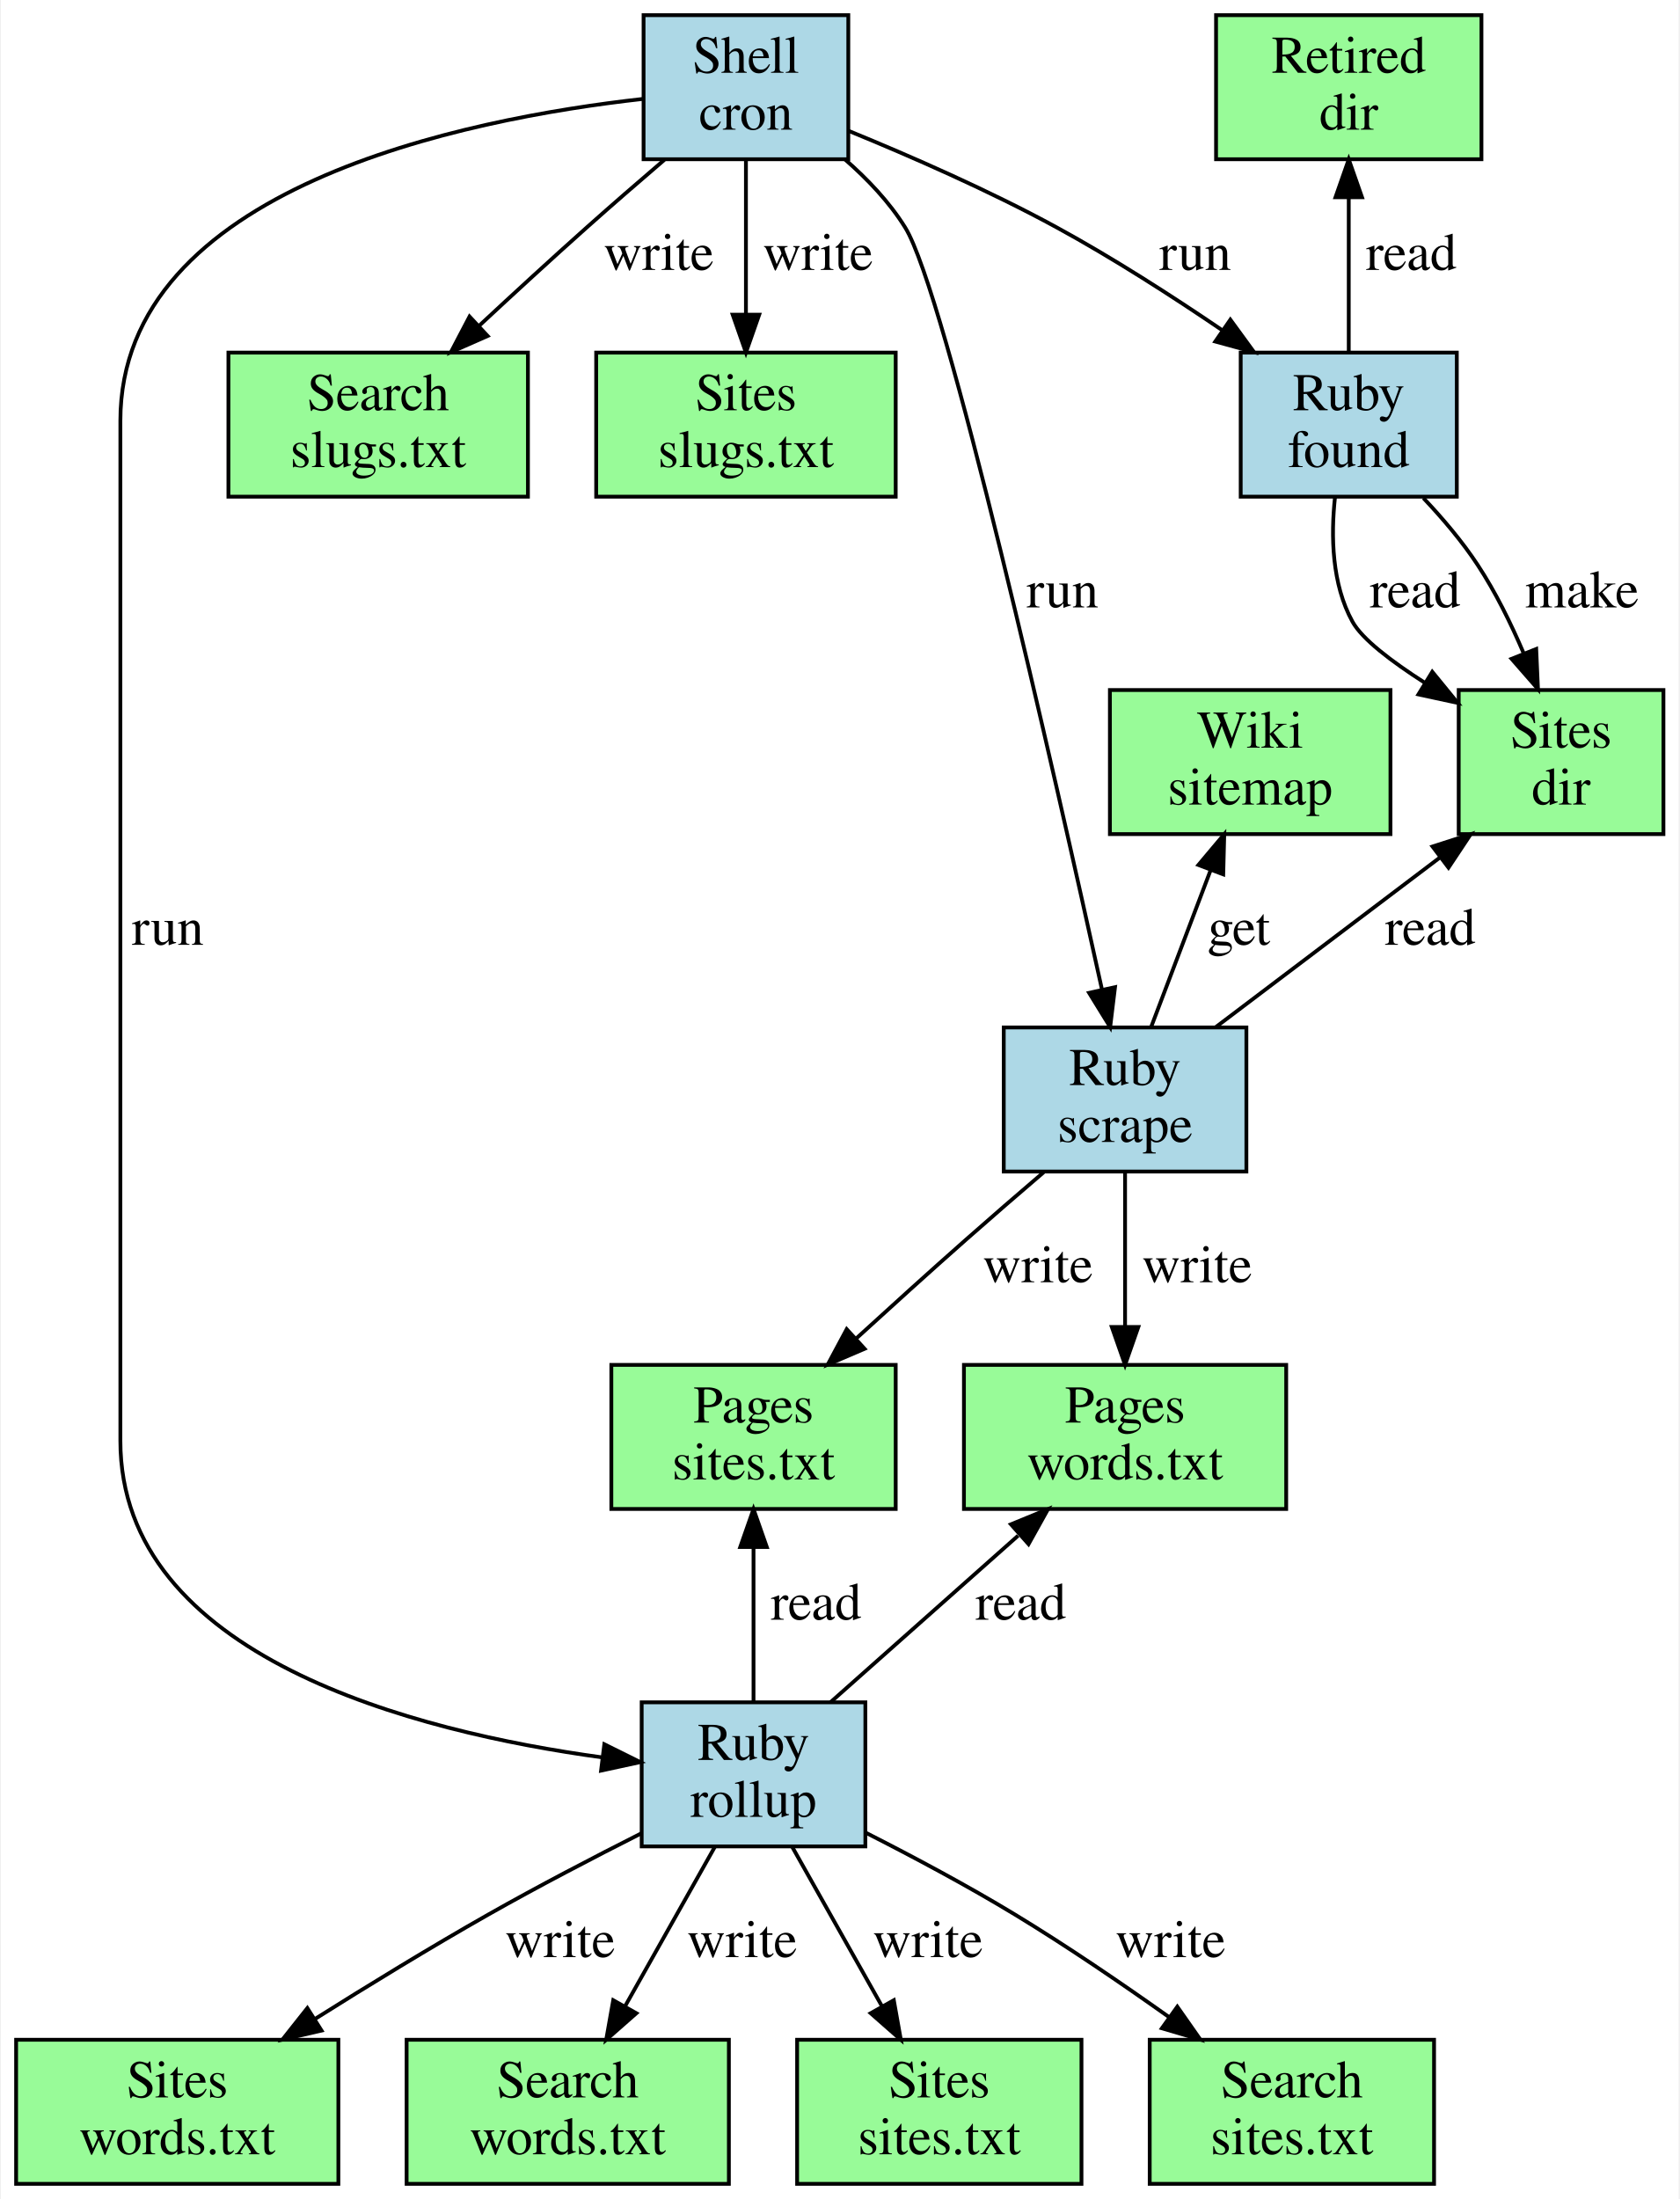
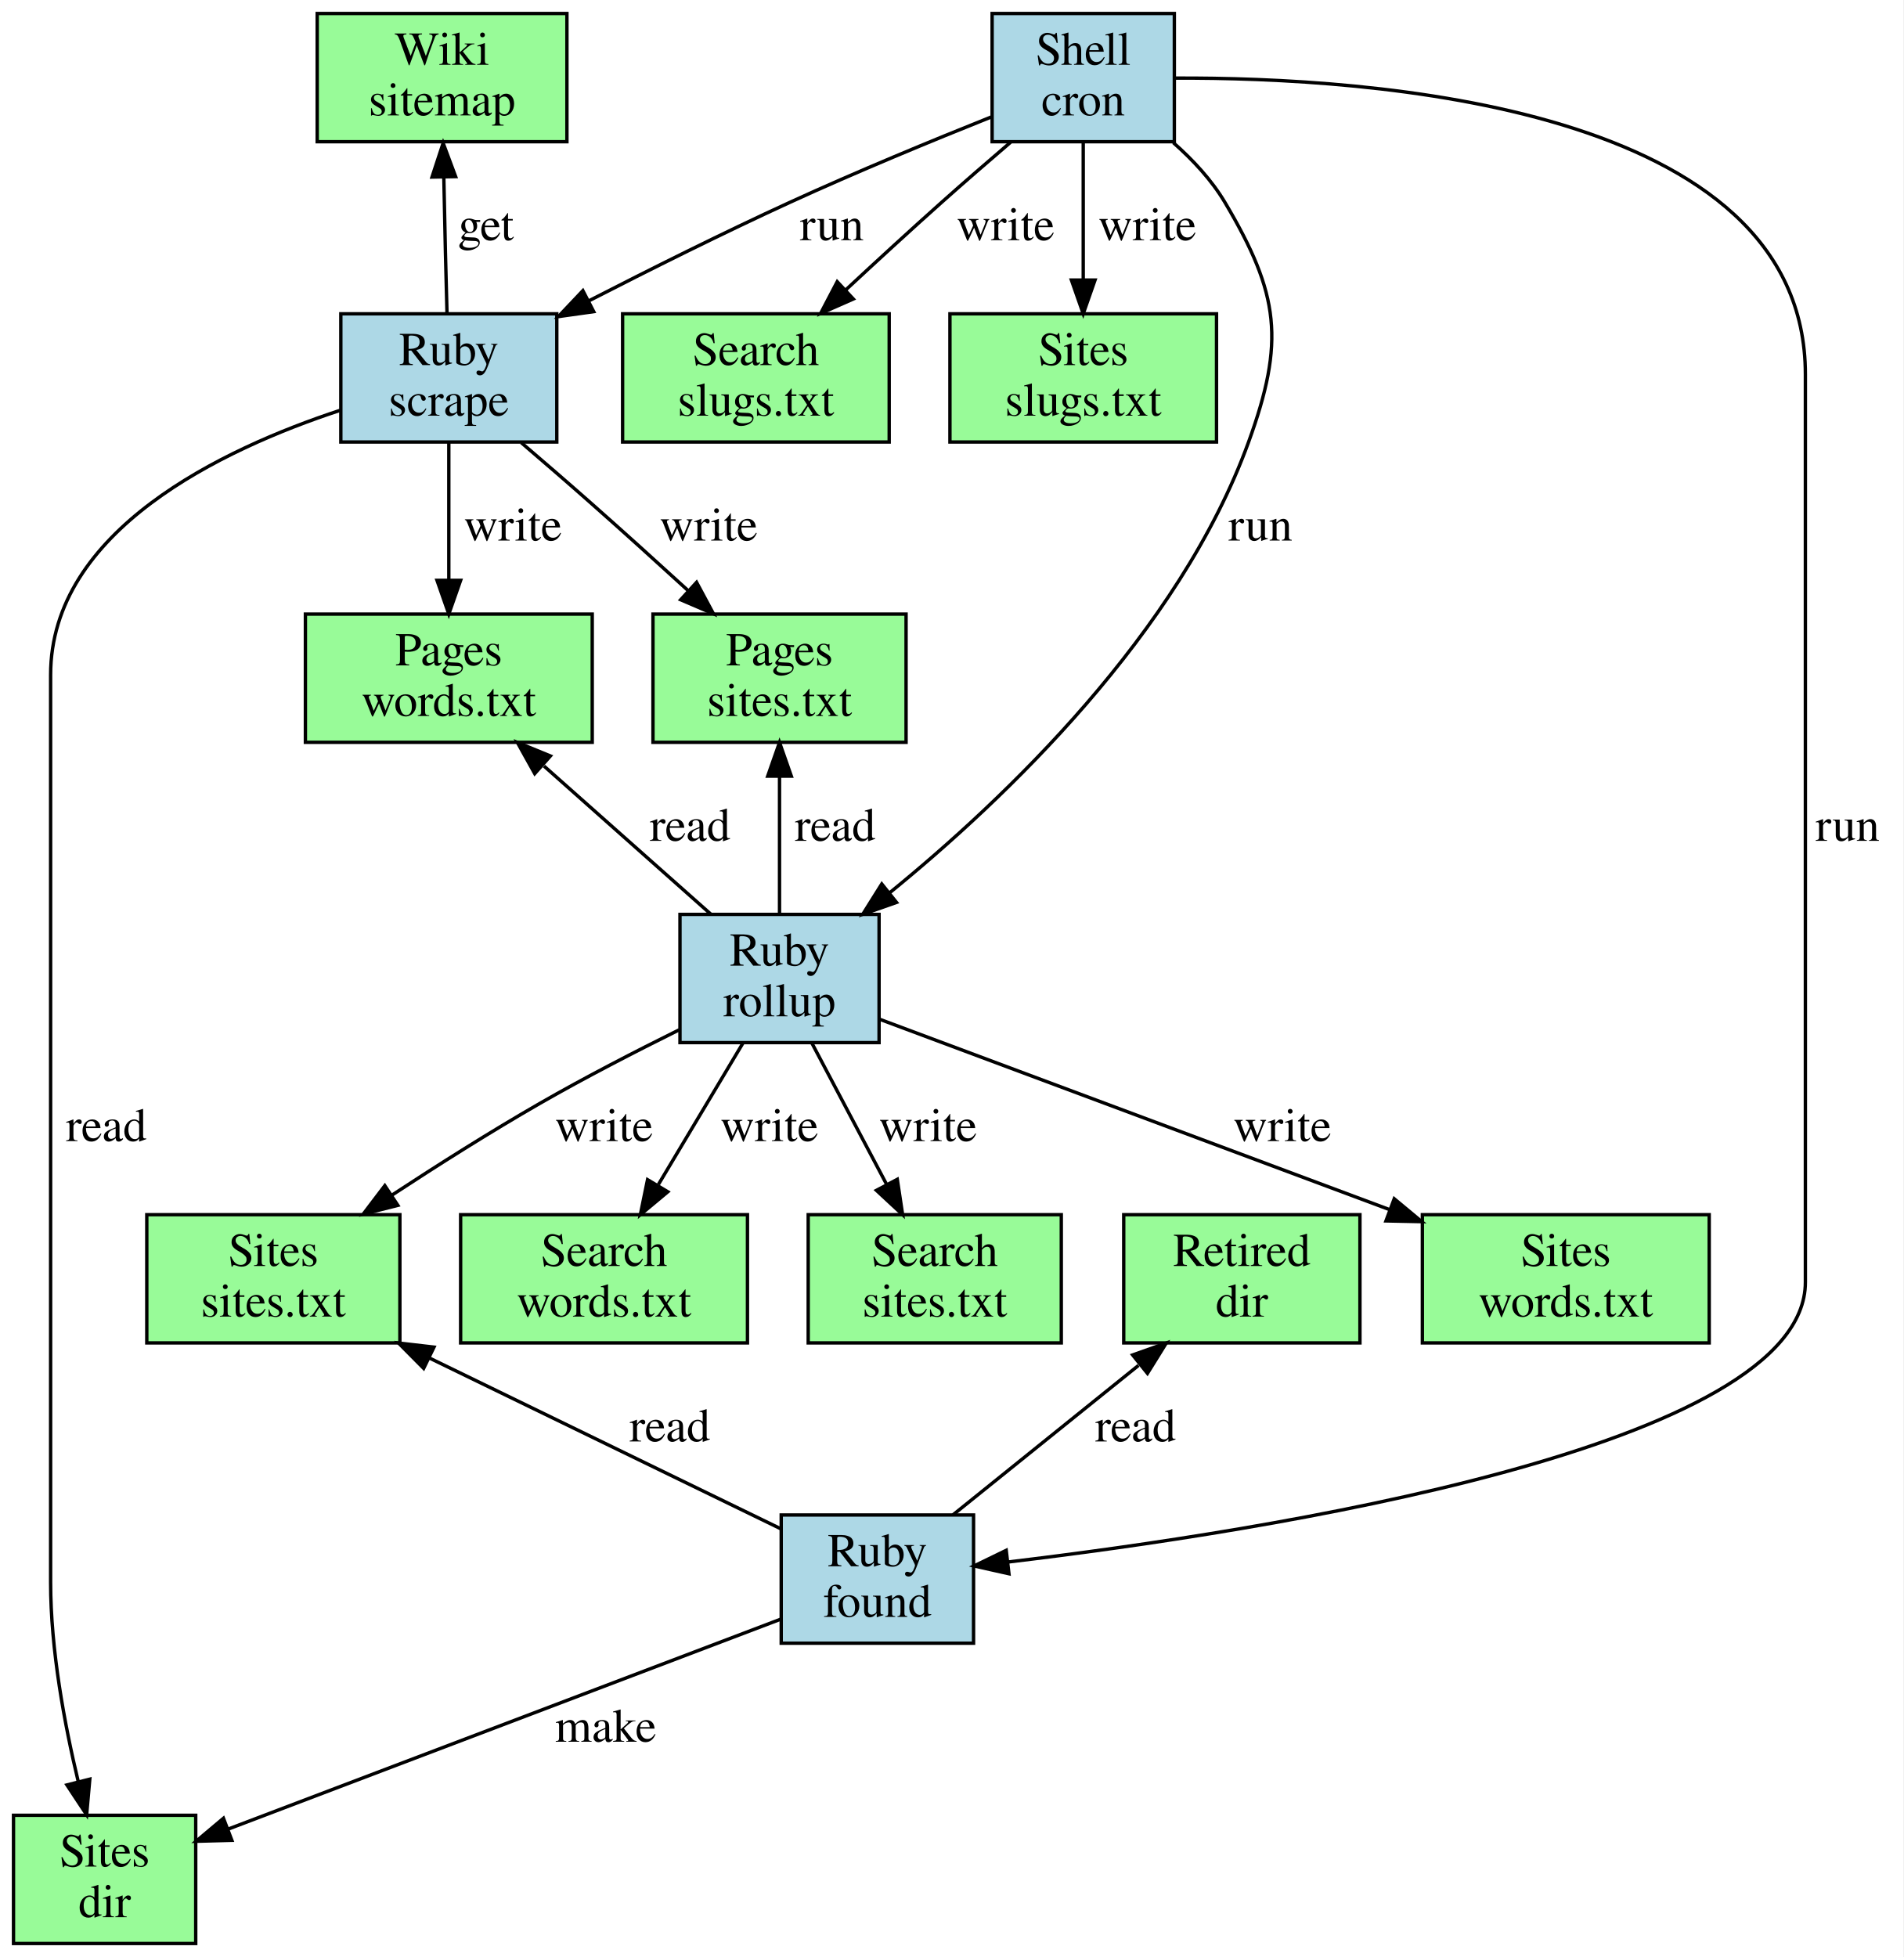
- <svg xmlns="http://www.w3.org/2000/svg" xmlns:xlink="http://www.w3.org/1999/xlink" width="443pt" height="580pt" viewBox="0.00 0.00 442.50 580.00">
+ <svg xmlns="http://www.w3.org/2000/svg" xmlns:xlink="http://www.w3.org/1999/xlink" width="564pt" height="580pt" viewBox="0.00 0.00 564.00 580.00">
  <g id="graph0" class="graph" transform="scale(1 1) rotate(0) translate(4 576)">
-     <polygon fill="white" stroke="transparent" points="-4,4 -4,-576 438.5,-576 438.5,4 -4,4" />
+     <polygon fill="white" stroke="transparent" points="-4,4 -4,-576 560,-576 560,4 -4,4" />
    <g id="node1" class="node">
-       <polygon fill="lightblue" stroke="black" points="219.5,-572 165.5,-572 165.5,-534 219.5,-534 219.5,-572" />
-       <text text-anchor="middle" x="192.5" y="-556.8" font-family="Times,serif" font-size="14.00">Shell</text>
-       <text text-anchor="middle" x="192.5" y="-541.8" font-family="Times,serif" font-size="14.00">cron</text>
+       <polygon fill="lightblue" stroke="black" points="344,-572 290,-572 290,-534 344,-534 344,-572" />
+       <text text-anchor="middle" x="317" y="-556.8" font-family="Times,serif" font-size="14.00">Shell</text>
+       <text text-anchor="middle" x="317" y="-541.8" font-family="Times,serif" font-size="14.00">cron</text>
    </g>
    <g id="node2" class="node">
-       <polygon fill="lightblue" stroke="black" points="324.5,-305 260.5,-305 260.5,-267 324.5,-267 324.5,-305" />
-       <text text-anchor="middle" x="292.5" y="-289.8" font-family="Times,serif" font-size="14.00">Ruby</text>
-       <text text-anchor="middle" x="292.5" y="-274.8" font-family="Times,serif" font-size="14.00">scrape</text>
+       <polygon fill="lightblue" stroke="black" points="161,-483 97,-483 97,-445 161,-445 161,-483" />
+       <text text-anchor="middle" x="129" y="-467.8" font-family="Times,serif" font-size="14.00">Ruby</text>
+       <text text-anchor="middle" x="129" y="-452.8" font-family="Times,serif" font-size="14.00">scrape</text>
    </g>
    <g id="edge1" class="edge">
      <g id="a_edge1">
        <a xlink:href="https://github.com/WardCunningham/search/blob/master/cron.sh#L7" xlink:title="run">
-           <path fill="none" stroke="black" d="M218.58,-533.99C224.55,-528.79 230.35,-522.69 234.5,-516 245.16,-498.81 273.82,-372.19 286.42,-314.95" />
-           <polygon fill="black" stroke="black" points="289.85,-315.63 288.57,-305.11 283.01,-314.13 289.85,-315.63" />
+           <path fill="none" stroke="black" d="M289.73,-541.33C272.47,-534.43 249.76,-525.06 230,-516 210.23,-506.94 188.68,-496.17 170.57,-486.88" />
+           <polygon fill="black" stroke="black" points="171.94,-483.64 161.45,-482.17 168.73,-489.86 171.94,-483.64" />
        </a>
      </g>
      <g id="a_edge1-label">
        <a xlink:href="https://github.com/WardCunningham/search/blob/master/cron.sh#L7" xlink:title="run">
-           <text text-anchor="middle" x="276" y="-415.8" font-family="Times,serif" font-size="14.00">run</text>
+           <text text-anchor="middle" x="242.5" y="-504.8" font-family="Times,serif" font-size="14.00">run</text>
        </a>
      </g>
    </g>
    <g id="node3" class="node">
-       <polygon fill="lightblue" stroke="black" points="224,-127 165,-127 165,-89 224,-89 224,-127" />
-       <text text-anchor="middle" x="194.5" y="-111.8" font-family="Times,serif" font-size="14.00">Ruby</text>
-       <text text-anchor="middle" x="194.5" y="-96.8" font-family="Times,serif" font-size="14.00">rollup</text>
+       <polygon fill="lightblue" stroke="black" points="256.5,-305 197.5,-305 197.5,-267 256.5,-267 256.5,-305" />
+       <text text-anchor="middle" x="227" y="-289.8" font-family="Times,serif" font-size="14.00">Ruby</text>
+       <text text-anchor="middle" x="227" y="-274.8" font-family="Times,serif" font-size="14.00">rollup</text>
    </g>
    <g id="edge2" class="edge">
      <g id="a_edge2">
        <a xlink:href="https://github.com/WardCunningham/search/blob/master/cron.sh#L18" xlink:title="run">
-           <path fill="none" stroke="black" d="M165.25,-549.9C118.39,-544.65 27.5,-526.53 27.5,-465 27.5,-465 27.5,-465 27.5,-196 27.5,-138.93 105.17,-119.24 154.57,-112.48" />
-           <polygon fill="black" stroke="black" points="155.15,-115.94 164.64,-111.23 154.29,-108.99 155.15,-115.94" />
+           <path fill="none" stroke="black" d="M343.7,-533.72C349.51,-528.6 355.08,-522.61 359,-516 375.18,-488.73 376.82,-474.81 366,-445 345.46,-388.41 293.77,-339.2 259.54,-311.33" />
+           <polygon fill="black" stroke="black" points="261.67,-308.55 251.67,-305.04 257.3,-314.02 261.67,-308.55" />
        </a>
      </g>
      <g id="a_edge2-label">
        <a xlink:href="https://github.com/WardCunningham/search/blob/master/cron.sh#L18" xlink:title="run">
-           <text text-anchor="middle" x="40" y="-326.8" font-family="Times,serif" font-size="14.00">run</text>
+           <text text-anchor="middle" x="369.5" y="-415.8" font-family="Times,serif" font-size="14.00">run</text>
        </a>
      </g>
    </g>
    <g id="node4" class="node">
-       <polygon fill="palegreen" stroke="black" points="135,-483 56,-483 56,-445 135,-445 135,-483" />
-       <text text-anchor="middle" x="95.5" y="-467.8" font-family="Times,serif" font-size="14.00">Search</text>
-       <text text-anchor="middle" x="95.5" y="-452.8" font-family="Times,serif" font-size="14.00">slugs.txt</text>
+       <polygon fill="palegreen" stroke="black" points="259.5,-483 180.5,-483 180.5,-445 259.5,-445 259.5,-483" />
+       <text text-anchor="middle" x="220" y="-467.8" font-family="Times,serif" font-size="14.00">Search</text>
+       <text text-anchor="middle" x="220" y="-452.8" font-family="Times,serif" font-size="14.00">slugs.txt</text>
    </g>
    <g id="edge3" class="edge">
      <g id="a_edge3">
        <a xlink:href="https://github.com/WardCunningham/search/blob/master/cron.sh#L21" xlink:title="write">
-           <path fill="none" stroke="black" d="M170.99,-533.85C164.37,-528.18 157.09,-521.88 150.5,-516 141.18,-507.69 131.12,-498.45 122.19,-490.14" />
-           <polygon fill="black" stroke="black" points="124.37,-487.39 114.68,-483.12 119.6,-492.51 124.37,-487.39" />
+           <path fill="none" stroke="black" d="M295.49,-533.85C288.87,-528.18 281.59,-521.88 275,-516 265.68,-507.69 255.62,-498.45 246.69,-490.14" />
+           <polygon fill="black" stroke="black" points="248.87,-487.39 239.18,-483.12 244.1,-492.51 248.87,-487.39" />
        </a>
      </g>
      <g id="a_edge3-label">
        <a xlink:href="https://github.com/WardCunningham/search/blob/master/cron.sh#L21" xlink:title="write">
-           <text text-anchor="middle" x="169.5" y="-504.8" font-family="Times,serif" font-size="14.00">write</text>
+           <text text-anchor="middle" x="294" y="-504.8" font-family="Times,serif" font-size="14.00">write</text>
        </a>
      </g>
    </g>
    <g id="node5" class="node">
-       <polygon fill="palegreen" stroke="black" points="232,-483 153,-483 153,-445 232,-445 232,-483" />
-       <text text-anchor="middle" x="192.5" y="-467.8" font-family="Times,serif" font-size="14.00">Sites</text>
-       <text text-anchor="middle" x="192.5" y="-452.8" font-family="Times,serif" font-size="14.00">slugs.txt</text>
+       <polygon fill="palegreen" stroke="black" points="356.5,-483 277.5,-483 277.5,-445 356.5,-445 356.5,-483" />
+       <text text-anchor="middle" x="317" y="-467.8" font-family="Times,serif" font-size="14.00">Sites</text>
+       <text text-anchor="middle" x="317" y="-452.8" font-family="Times,serif" font-size="14.00">slugs.txt</text>
    </g>
    <g id="edge4" class="edge">
      <g id="a_edge4">
        <a xlink:href="https://github.com/WardCunningham/search/blob/master/cron.sh#L21" xlink:title="write">
-           <path fill="none" stroke="black" d="M192.5,-533.97C192.5,-522.19 192.5,-506.56 192.5,-493.16" />
-           <polygon fill="black" stroke="black" points="196,-493 192.5,-483 189,-493 196,-493" />
+           <path fill="none" stroke="black" d="M317,-533.97C317,-522.19 317,-506.56 317,-493.16" />
+           <polygon fill="black" stroke="black" points="320.5,-493 317,-483 313.5,-493 320.5,-493" />
        </a>
      </g>
      <g id="a_edge4-label">
        <a xlink:href="https://github.com/WardCunningham/search/blob/master/cron.sh#L21" xlink:title="write">
-           <text text-anchor="middle" x="211.5" y="-504.8" font-family="Times,serif" font-size="14.00">write</text>
+           <text text-anchor="middle" x="336" y="-504.8" font-family="Times,serif" font-size="14.00">write</text>
        </a>
      </g>
    </g>
    <g id="node6" class="node">
-       <polygon fill="lightblue" stroke="black" points="380,-483 323,-483 323,-445 380,-445 380,-483" />
-       <text text-anchor="middle" x="351.5" y="-467.8" font-family="Times,serif" font-size="14.00">Ruby</text>
-       <text text-anchor="middle" x="351.5" y="-452.8" font-family="Times,serif" font-size="14.00">found</text>
+       <polygon fill="lightblue" stroke="black" points="284.5,-127 227.5,-127 227.5,-89 284.5,-89 284.5,-127" />
+       <text text-anchor="middle" x="256" y="-111.8" font-family="Times,serif" font-size="14.00">Ruby</text>
+       <text text-anchor="middle" x="256" y="-96.8" font-family="Times,serif" font-size="14.00">found</text>
    </g>
    <g id="edge5" class="edge">
      <g id="a_edge5">
        <a xlink:href="https://github.com/WardCunningham/search/blob/master/cron.sh#L39" xlink:title="run">
-           <path fill="none" stroke="black" d="M219.64,-541.46C235.89,-534.81 256.76,-525.68 274.5,-516 289.28,-507.94 304.89,-497.91 318.16,-488.88" />
-           <polygon fill="black" stroke="black" points="320.27,-491.69 326.51,-483.13 316.29,-485.92 320.27,-491.69" />
+           <path fill="none" stroke="black" d="M344.1,-552.85C401.69,-553.11 531,-544.81 531,-465 531,-465 531,-465 531,-196 531,-147.04 370.54,-122.11 294.76,-113.07" />
+           <polygon fill="black" stroke="black" points="294.99,-109.58 284.65,-111.9 294.18,-116.53 294.99,-109.58" />
        </a>
      </g>
      <g id="a_edge5-label">
        <a xlink:href="https://github.com/WardCunningham/search/blob/master/cron.sh#L39" xlink:title="run">
-           <text text-anchor="middle" x="311" y="-504.8" font-family="Times,serif" font-size="14.00">run</text>
-         </a>
-       </g>
-     </g>
-     <g id="node9" class="node">
-       <polygon fill="palegreen" stroke="black" points="335,-216 250,-216 250,-178 335,-178 335,-216" />
-       <text text-anchor="middle" x="292.5" y="-200.8" font-family="Times,serif" font-size="14.00">Pages</text>
-       <text text-anchor="middle" x="292.5" y="-185.8" font-family="Times,serif" font-size="14.00">words.txt</text>
+           <text text-anchor="middle" x="543.5" y="-326.8" font-family="Times,serif" font-size="14.00">run</text>
+         </a>
+       </g>
+     </g>
+     <g id="node10" class="node">
+       <polygon fill="palegreen" stroke="black" points="171.5,-394 86.5,-394 86.5,-356 171.5,-356 171.5,-394" />
+       <text text-anchor="middle" x="129" y="-378.8" font-family="Times,serif" font-size="14.00">Pages</text>
+       <text text-anchor="middle" x="129" y="-363.8" font-family="Times,serif" font-size="14.00">words.txt</text>
    </g>
    <g id="edge17" class="edge">
      <g id="a_edge17">
        <a xlink:href="https://github.com/WardCunningham/search/blob/master/scrape.rb#L43" xlink:title="write">
-           <path fill="none" stroke="black" d="M292.5,-266.97C292.5,-255.19 292.5,-239.56 292.5,-226.16" />
-           <polygon fill="black" stroke="black" points="296,-226 292.5,-216 289,-226 296,-226" />
+           <path fill="none" stroke="black" d="M129,-444.97C129,-433.19 129,-417.56 129,-404.16" />
+           <polygon fill="black" stroke="black" points="132.5,-404 129,-394 125.5,-404 132.5,-404" />
        </a>
      </g>
      <g id="a_edge17-label">
        <a xlink:href="https://github.com/WardCunningham/search/blob/master/scrape.rb#L43" xlink:title="write">
-           <text text-anchor="middle" x="311.5" y="-237.8" font-family="Times,serif" font-size="14.00">write</text>
-         </a>
-       </g>
-     </g>
-     <g id="node10" class="node">
-       <polygon fill="palegreen" stroke="black" points="232,-216 157,-216 157,-178 232,-178 232,-216" />
-       <text text-anchor="middle" x="194.5" y="-200.8" font-family="Times,serif" font-size="14.00">Pages</text>
-       <text text-anchor="middle" x="194.5" y="-185.8" font-family="Times,serif" font-size="14.00">sites.txt</text>
+           <text text-anchor="middle" x="148" y="-415.8" font-family="Times,serif" font-size="14.00">write</text>
+         </a>
+       </g>
+     </g>
+     <g id="node11" class="node">
+       <polygon fill="palegreen" stroke="black" points="264.5,-394 189.5,-394 189.5,-356 264.5,-356 264.5,-394" />
+       <text text-anchor="middle" x="227" y="-378.8" font-family="Times,serif" font-size="14.00">Pages</text>
+       <text text-anchor="middle" x="227" y="-363.8" font-family="Times,serif" font-size="14.00">sites.txt</text>
    </g>
    <g id="edge18" class="edge">
      <g id="a_edge18">
        <a xlink:href="https://github.com/WardCunningham/search/blob/master/scrape.rb#L43" xlink:title="write">
-           <path fill="none" stroke="black" d="M271.03,-266.81C264.41,-261.15 257.12,-254.85 250.5,-249 240.95,-240.57 230.61,-231.21 221.45,-222.84" />
-           <polygon fill="black" stroke="black" points="223.8,-220.25 214.07,-216.08 219.08,-225.42 223.8,-220.25" />
+           <path fill="none" stroke="black" d="M150.47,-444.81C157.09,-439.15 164.38,-432.85 171,-427 180.55,-418.57 190.89,-409.21 200.05,-400.84" />
+           <polygon fill="black" stroke="black" points="202.42,-403.42 207.43,-394.08 197.7,-398.25 202.42,-403.42" />
        </a>
      </g>
      <g id="a_edge18-label">
        <a xlink:href="https://github.com/WardCunningham/search/blob/master/scrape.rb#L43" xlink:title="write">
-           <text text-anchor="middle" x="269.5" y="-237.8" font-family="Times,serif" font-size="14.00">write</text>
-         </a>
-       </g>
-     </g>
-     <g id="node11" class="node">
-       <polygon fill="palegreen" stroke="black" points="85,-38 0,-38 0,0 85,0 85,-38" />
-       <text text-anchor="middle" x="42.5" y="-22.8" font-family="Times,serif" font-size="14.00">Sites</text>
-       <text text-anchor="middle" x="42.5" y="-7.8" font-family="Times,serif" font-size="14.00">words.txt</text>
+           <text text-anchor="middle" x="206" y="-415.8" font-family="Times,serif" font-size="14.00">write</text>
+         </a>
+       </g>
+     </g>
+     <g id="node7" class="node">
+       <polygon fill="palegreen" stroke="black" points="114.5,-216 39.5,-216 39.5,-178 114.5,-178 114.5,-216" />
+       <text text-anchor="middle" x="77" y="-200.8" font-family="Times,serif" font-size="14.00">Sites</text>
+       <text text-anchor="middle" x="77" y="-185.8" font-family="Times,serif" font-size="14.00">sites.txt</text>
+     </g>
+     <g id="edge13" class="edge">
+       <g id="a_edge13">
+         <a xlink:href="https://github.com/WardCunningham/search/blob/master/rollup.rb#L6" xlink:title="write">
+           <path fill="none" stroke="black" d="M197.27,-270.79C184.42,-264.42 169.3,-256.64 156,-249 141.37,-240.6 125.67,-230.67 112.16,-221.81" />
+           <polygon fill="black" stroke="black" points="113.9,-218.77 103.63,-216.17 110.04,-224.61 113.9,-218.77" />
+         </a>
+       </g>
+       <g id="a_edge13-label">
+         <a xlink:href="https://github.com/WardCunningham/search/blob/master/rollup.rb#L6" xlink:title="write">
+           <text text-anchor="middle" x="175" y="-237.8" font-family="Times,serif" font-size="14.00">write</text>
+         </a>
+       </g>
+     </g>
+     <g id="node12" class="node">
+       <polygon fill="palegreen" stroke="black" points="502.5,-216 417.5,-216 417.5,-178 502.5,-178 502.5,-216" />
+       <text text-anchor="middle" x="460" y="-200.8" font-family="Times,serif" font-size="14.00">Sites</text>
+       <text text-anchor="middle" x="460" y="-185.8" font-family="Times,serif" font-size="14.00">words.txt</text>
    </g>
    <g id="edge11" class="edge">
      <g id="a_edge11">
        <a xlink:href="https://github.com/WardCunningham/search/blob/master/rollup.rb#L5" xlink:title="write">
-           <path fill="none" stroke="black" d="M164.93,-92.46C152.34,-86.1 137.58,-78.41 124.5,-71 109.28,-62.37 92.85,-52.31 78.71,-43.41" />
-           <polygon fill="black" stroke="black" points="80.56,-40.43 70.24,-38.04 76.82,-46.35 80.56,-40.43" />
+           <path fill="none" stroke="black" d="M256.51,-273.98C294.46,-259.81 361.04,-234.95 407.68,-217.54" />
+           <polygon fill="black" stroke="black" points="409.16,-220.72 417.31,-213.94 406.71,-214.16 409.16,-220.72" />
        </a>
      </g>
      <g id="a_edge11-label">
        <a xlink:href="https://github.com/WardCunningham/search/blob/master/rollup.rb#L5" xlink:title="write">
-           <text text-anchor="middle" x="143.5" y="-59.8" font-family="Times,serif" font-size="14.00">write</text>
-         </a>
-       </g>
-     </g>
-     <g id="node12" class="node">
-       <polygon fill="palegreen" stroke="black" points="188,-38 103,-38 103,0 188,0 188,-38" />
-       <text text-anchor="middle" x="145.5" y="-22.8" font-family="Times,serif" font-size="14.00">Search</text>
-       <text text-anchor="middle" x="145.5" y="-7.8" font-family="Times,serif" font-size="14.00">words.txt</text>
+           <text text-anchor="middle" x="376" y="-237.8" font-family="Times,serif" font-size="14.00">write</text>
+         </a>
+       </g>
+     </g>
+     <g id="node13" class="node">
+       <polygon fill="palegreen" stroke="black" points="217.5,-216 132.5,-216 132.5,-178 217.5,-178 217.5,-216" />
+       <text text-anchor="middle" x="175" y="-200.8" font-family="Times,serif" font-size="14.00">Search</text>
+       <text text-anchor="middle" x="175" y="-185.8" font-family="Times,serif" font-size="14.00">words.txt</text>
    </g>
    <g id="edge12" class="edge">
      <g id="a_edge12">
        <a xlink:href="https://github.com/WardCunningham/search/blob/master/rollup.rb#L5" xlink:title="write">
-           <path fill="none" stroke="black" d="M184.35,-88.97C177.51,-76.84 168.38,-60.63 160.69,-46.97" />
-           <polygon fill="black" stroke="black" points="163.6,-45 155.64,-38 157.5,-48.43 163.6,-45" />
+           <path fill="none" stroke="black" d="M216.23,-266.97C208.97,-254.84 199.28,-238.63 191.12,-224.97" />
+           <polygon fill="black" stroke="black" points="193.9,-222.79 185.76,-216 187.89,-226.38 193.9,-222.79" />
        </a>
      </g>
      <g id="a_edge12-label">
        <a xlink:href="https://github.com/WardCunningham/search/blob/master/rollup.rb#L5" xlink:title="write">
-           <text text-anchor="middle" x="191.5" y="-59.8" font-family="Times,serif" font-size="14.00">write</text>
-         </a>
-       </g>
-     </g>
-     <g id="node13" class="node">
-       <polygon fill="palegreen" stroke="black" points="281,-38 206,-38 206,0 281,0 281,-38" />
-       <text text-anchor="middle" x="243.5" y="-22.8" font-family="Times,serif" font-size="14.00">Sites</text>
-       <text text-anchor="middle" x="243.5" y="-7.8" font-family="Times,serif" font-size="14.00">sites.txt</text>
-     </g>
-     <g id="edge13" class="edge">
-       <g id="a_edge13">
-         <a xlink:href="https://github.com/WardCunningham/search/blob/master/rollup.rb#L6" xlink:title="write">
-           <path fill="none" stroke="black" d="M204.65,-88.97C211.49,-76.84 220.62,-60.63 228.31,-46.97" />
-           <polygon fill="black" stroke="black" points="231.5,-48.43 233.36,-38 225.4,-45 231.5,-48.43" />
-         </a>
-       </g>
-       <g id="a_edge13-label">
-         <a xlink:href="https://github.com/WardCunningham/search/blob/master/rollup.rb#L6" xlink:title="write">
-           <text text-anchor="middle" x="240.5" y="-59.8" font-family="Times,serif" font-size="14.00">write</text>
+           <text text-anchor="middle" x="224" y="-237.8" font-family="Times,serif" font-size="14.00">write</text>
        </a>
      </g>
    </g>
    <g id="node14" class="node">
-       <polygon fill="palegreen" stroke="black" points="374,-38 299,-38 299,0 374,0 374,-38" />
-       <text text-anchor="middle" x="336.5" y="-22.8" font-family="Times,serif" font-size="14.00">Search</text>
-       <text text-anchor="middle" x="336.5" y="-7.8" font-family="Times,serif" font-size="14.00">sites.txt</text>
+       <polygon fill="palegreen" stroke="black" points="310.5,-216 235.5,-216 235.5,-178 310.5,-178 310.5,-216" />
+       <text text-anchor="middle" x="273" y="-200.8" font-family="Times,serif" font-size="14.00">Search</text>
+       <text text-anchor="middle" x="273" y="-185.8" font-family="Times,serif" font-size="14.00">sites.txt</text>
    </g>
    <g id="edge14" class="edge">
      <g id="a_edge14">
        <a xlink:href="https://github.com/WardCunningham/search/blob/master/rollup.rb#L6" xlink:title="write">
-           <path fill="none" stroke="black" d="M224.17,-92.58C236.53,-86.3 250.91,-78.64 263.5,-71 277.14,-62.72 291.64,-52.83 304.1,-43.98" />
-           <polygon fill="black" stroke="black" points="306.28,-46.72 312.36,-38.04 302.2,-41.03 306.28,-46.72" />
+           <path fill="none" stroke="black" d="M236.53,-266.97C242.95,-254.84 251.52,-238.63 258.74,-224.97" />
+           <polygon fill="black" stroke="black" points="261.9,-226.48 263.48,-216 255.71,-223.21 261.9,-226.48" />
        </a>
      </g>
      <g id="a_edge14-label">
        <a xlink:href="https://github.com/WardCunningham/search/blob/master/rollup.rb#L6" xlink:title="write">
-           <text text-anchor="middle" x="304.5" y="-59.8" font-family="Times,serif" font-size="14.00">write</text>
-         </a>
-       </g>
-     </g>
-     <g id="node7" class="node">
-       <polygon fill="palegreen" stroke="black" points="434.5,-394 380.5,-394 380.5,-356 434.5,-356 434.5,-394" />
-       <text text-anchor="middle" x="407.5" y="-378.8" font-family="Times,serif" font-size="14.00">Sites</text>
-       <text text-anchor="middle" x="407.5" y="-363.8" font-family="Times,serif" font-size="14.00">dir</text>
+           <text text-anchor="middle" x="271" y="-237.8" font-family="Times,serif" font-size="14.00">write</text>
+         </a>
+       </g>
+     </g>
+     <g id="node9" class="node">
+       <polygon fill="palegreen" stroke="black" points="54,-38 0,-38 0,0 54,0 54,-38" />
+       <text text-anchor="middle" x="27" y="-22.8" font-family="Times,serif" font-size="14.00">Sites</text>
+       <text text-anchor="middle" x="27" y="-7.8" font-family="Times,serif" font-size="14.00">dir</text>
    </g>
    <g id="edge8" class="edge">
      <g id="a_edge8">
        <a xlink:href="https://github.com/WardCunningham/search/blob/master/found.rb#L16" xlink:title="make">
-           <path fill="none" stroke="black" d="M371.19,-444.63C376.27,-439.27 381.44,-433.18 385.5,-427 390.2,-419.86 394.28,-411.56 397.61,-403.75" />
-           <polygon fill="black" stroke="black" points="400.94,-404.83 401.41,-394.25 394.44,-402.23 400.94,-404.83" />
+           <path fill="none" stroke="black" d="M227.46,-96.16C186.02,-80.41 109.17,-51.22 63.61,-33.91" />
+           <polygon fill="black" stroke="black" points="64.71,-30.58 54.11,-30.3 62.22,-37.12 64.71,-30.58" />
        </a>
      </g>
      <g id="a_edge8-label">
        <a xlink:href="https://github.com/WardCunningham/search/blob/master/found.rb#L16" xlink:title="make">
-           <text text-anchor="middle" x="413" y="-415.8" font-family="Times,serif" font-size="14.00">make</text>
+           <text text-anchor="middle" x="175.5" y="-59.8" font-family="Times,serif" font-size="14.00">make</text>
+         </a>
+       </g>
+     </g>
+     <g id="edge6" class="edge">
+       <g id="a_edge6">
+         <a xlink:href="https://github.com/WardCunningham/search/blob/master/found.rb#L6" xlink:title="read">
+           <path fill="none" stroke="black" d="M123.09,-173.6C156.06,-157.57 199.41,-136.51 227.48,-122.86" />
+           <polygon fill="black" stroke="black" points="121.55,-170.45 114.09,-177.97 124.61,-176.75 121.55,-170.45" />
+         </a>
+       </g>
+       <g id="a_edge6-label">
+         <a xlink:href="https://github.com/WardCunningham/search/blob/master/found.rb#L6" xlink:title="read">
+           <text text-anchor="middle" x="194.5" y="-148.8" font-family="Times,serif" font-size="14.00">read</text>
+         </a>
+       </g>
+     </g>
+     <g id="node8" class="node">
+       <polygon fill="palegreen" stroke="black" points="399,-216 329,-216 329,-178 399,-178 399,-216" />
+       <text text-anchor="middle" x="364" y="-200.8" font-family="Times,serif" font-size="14.00">Retired</text>
+       <text text-anchor="middle" x="364" y="-185.8" font-family="Times,serif" font-size="14.00">dir</text>
+     </g>
+     <g id="edge7" class="edge">
+       <g id="a_edge7">
+         <a xlink:href="https://github.com/WardCunningham/search/blob/master/found.rb#L6" xlink:title="read">
+           <path fill="none" stroke="black" d="M333.39,-171.34C315.87,-157.23 294.27,-139.83 278.35,-127" />
+           <polygon fill="black" stroke="black" points="331.64,-174.43 341.62,-177.97 336.03,-168.97 331.64,-174.43" />
+         </a>
+       </g>
+       <g id="a_edge7-label">
+         <a xlink:href="https://github.com/WardCunningham/search/blob/master/found.rb#L6" xlink:title="read">
+           <text text-anchor="middle" x="332.5" y="-148.8" font-family="Times,serif" font-size="14.00">read</text>
        </a>
      </g>
    </g>
    <g id="edge15" class="edge">
      <g id="a_edge15">
        <a xlink:href="https://github.com/WardCunningham/search/blob/master/scrape.rb#L13" xlink:title="read">
-           <path fill="none" stroke="black" d="M375.67,-349.92C356.88,-335.7 333.48,-318 316.3,-305" />
-           <polygon fill="black" stroke="black" points="373.59,-352.73 383.67,-355.97 377.81,-347.15 373.59,-352.73" />
+           <path fill="none" stroke="black" d="M19.19,-47.97C15.13,-64.91 11,-87.03 11,-107 11,-376 11,-376 11,-376 11,-418.76 61.82,-442.87 96.76,-454.38" />
+           <polygon fill="black" stroke="black" points="22.61,-48.71 21.67,-38.15 15.83,-46.99 22.61,-48.71" />
        </a>
      </g>
      <g id="a_edge15-label">
        <a xlink:href="https://github.com/WardCunningham/search/blob/master/scrape.rb#L13" xlink:title="read">
-           <text text-anchor="middle" x="373" y="-326.8" font-family="Times,serif" font-size="14.00">read</text>
-         </a>
-       </g>
-     </g>
-     <g id="edge6" class="edge">
-       <g id="a_edge6">
-         <a xlink:href="https://github.com/WardCunningham/search/blob/master/found.rb#L6" xlink:title="read">
-           <path fill="none" stroke="black" d="M371.52,-395.94C362.68,-401.6 355.01,-407.46 352.5,-412 347.01,-421.92 346.76,-434.67 347.88,-444.94" />
-           <polygon fill="black" stroke="black" points="373.53,-398.81 380.23,-390.61 369.87,-392.84 373.53,-398.81" />
-         </a>
-       </g>
-       <g id="a_edge6-label">
-         <a xlink:href="https://github.com/WardCunningham/search/blob/master/found.rb#L6" xlink:title="read">
-           <text text-anchor="middle" x="369" y="-415.8" font-family="Times,serif" font-size="14.00">read</text>
-         </a>
-       </g>
-     </g>
-     <g id="node8" class="node">
-       <polygon fill="palegreen" stroke="black" points="386.5,-572 316.5,-572 316.5,-534 386.5,-534 386.5,-572" />
-       <text text-anchor="middle" x="351.5" y="-556.8" font-family="Times,serif" font-size="14.00">Retired</text>
-       <text text-anchor="middle" x="351.5" y="-541.8" font-family="Times,serif" font-size="14.00">dir</text>
-     </g>
-     <g id="edge7" class="edge">
-       <g id="a_edge7">
-         <a xlink:href="https://github.com/WardCunningham/search/blob/master/found.rb#L6" xlink:title="read">
-           <path fill="none" stroke="black" d="M351.5,-523.82C351.5,-510.41 351.5,-494.78 351.5,-483" />
-           <polygon fill="black" stroke="black" points="348,-523.97 351.5,-533.97 355,-523.97 348,-523.97" />
-         </a>
-       </g>
-       <g id="a_edge7-label">
-         <a xlink:href="https://github.com/WardCunningham/search/blob/master/found.rb#L6" xlink:title="read">
-           <text text-anchor="middle" x="368" y="-504.8" font-family="Times,serif" font-size="14.00">read</text>
+           <text text-anchor="middle" x="27.5" y="-237.8" font-family="Times,serif" font-size="14.00">read</text>
        </a>
      </g>
    </g>
    <g id="edge9" class="edge">
      <g id="a_edge9">
        <a xlink:href="https://github.com/WardCunningham/search/blob/master/rollup.rb#L3" xlink:title="read">
-           <path fill="none" stroke="black" d="M264.29,-170.96C248.47,-156.91 229.1,-139.71 214.78,-127" />
-           <polygon fill="black" stroke="black" points="262.39,-173.95 272.19,-177.97 267.04,-168.72 262.39,-173.95" />
+           <path fill="none" stroke="black" d="M157.21,-348.96C173.03,-334.91 192.4,-317.71 206.72,-305" />
+           <polygon fill="black" stroke="black" points="154.46,-346.72 149.31,-355.97 159.11,-351.95 154.46,-346.72" />
        </a>
      </g>
      <g id="a_edge9-label">
        <a xlink:href="https://github.com/WardCunningham/search/blob/master/rollup.rb#L3" xlink:title="read">
-           <text text-anchor="middle" x="265" y="-148.8" font-family="Times,serif" font-size="14.00">read</text>
+           <text text-anchor="middle" x="200.5" y="-326.8" font-family="Times,serif" font-size="14.00">read</text>
        </a>
      </g>
    </g>
    <g id="edge10" class="edge">
      <g id="a_edge10">
        <a xlink:href="https://github.com/WardCunningham/search/blob/master/rollup.rb#L4" xlink:title="read">
-           <path fill="none" stroke="black" d="M194.5,-167.82C194.5,-154.41 194.5,-138.78 194.5,-127" />
-           <polygon fill="black" stroke="black" points="191,-167.97 194.5,-177.97 198,-167.97 191,-167.97" />
+           <path fill="none" stroke="black" d="M227,-345.82C227,-332.41 227,-316.78 227,-305" />
+           <polygon fill="black" stroke="black" points="223.5,-345.97 227,-355.97 230.5,-345.97 223.5,-345.97" />
        </a>
      </g>
      <g id="a_edge10-label">
        <a xlink:href="https://github.com/WardCunningham/search/blob/master/rollup.rb#L4" xlink:title="read">
-           <text text-anchor="middle" x="211" y="-148.8" font-family="Times,serif" font-size="14.00">read</text>
+           <text text-anchor="middle" x="243.5" y="-326.8" font-family="Times,serif" font-size="14.00">read</text>
        </a>
      </g>
    </g>
    <g id="node15" class="node">
-       <polygon fill="palegreen" stroke="black" points="362.5,-394 288.5,-394 288.5,-356 362.5,-356 362.5,-394" />
-       <text text-anchor="middle" x="325.5" y="-378.8" font-family="Times,serif" font-size="14.00">Wiki</text>
-       <text text-anchor="middle" x="325.5" y="-363.8" font-family="Times,serif" font-size="14.00">sitemap</text>
+       <polygon fill="palegreen" stroke="black" points="164,-572 90,-572 90,-534 164,-534 164,-572" />
+       <text text-anchor="middle" x="127" y="-556.8" font-family="Times,serif" font-size="14.00">Wiki</text>
+       <text text-anchor="middle" x="127" y="-541.8" font-family="Times,serif" font-size="14.00">sitemap</text>
    </g>
    <g id="edge16" class="edge">
      <g id="a_edge16">
        <a xlink:href="https://github.com/WardCunningham/search/blob/master/scrape.rb#L21" xlink:title="get">
-           <path fill="none" stroke="black" d="M315.11,-346.61C309.96,-333.03 303.88,-317.01 299.33,-305" />
-           <polygon fill="black" stroke="black" points="311.84,-347.86 318.66,-355.97 318.39,-345.38 311.84,-347.86" />
+           <path fill="none" stroke="black" d="M127.52,-523.4C127.66,-516.1 127.83,-508.26 128,-501 128.14,-495.25 128.3,-488.98 128.46,-483.31" />
+           <polygon fill="black" stroke="black" points="124.02,-523.52 127.32,-533.59 131.02,-523.66 124.02,-523.52" />
        </a>
      </g>
      <g id="a_edge16-label">
        <a xlink:href="https://github.com/WardCunningham/search/blob/master/scrape.rb#L21" xlink:title="get">
-           <text text-anchor="middle" x="322.5" y="-326.8" font-family="Times,serif" font-size="14.00">get</text>
+           <text text-anchor="middle" x="140" y="-504.8" font-family="Times,serif" font-size="14.00">get</text>
        </a>
      </g>
    </g>
  </g>
</svg>
